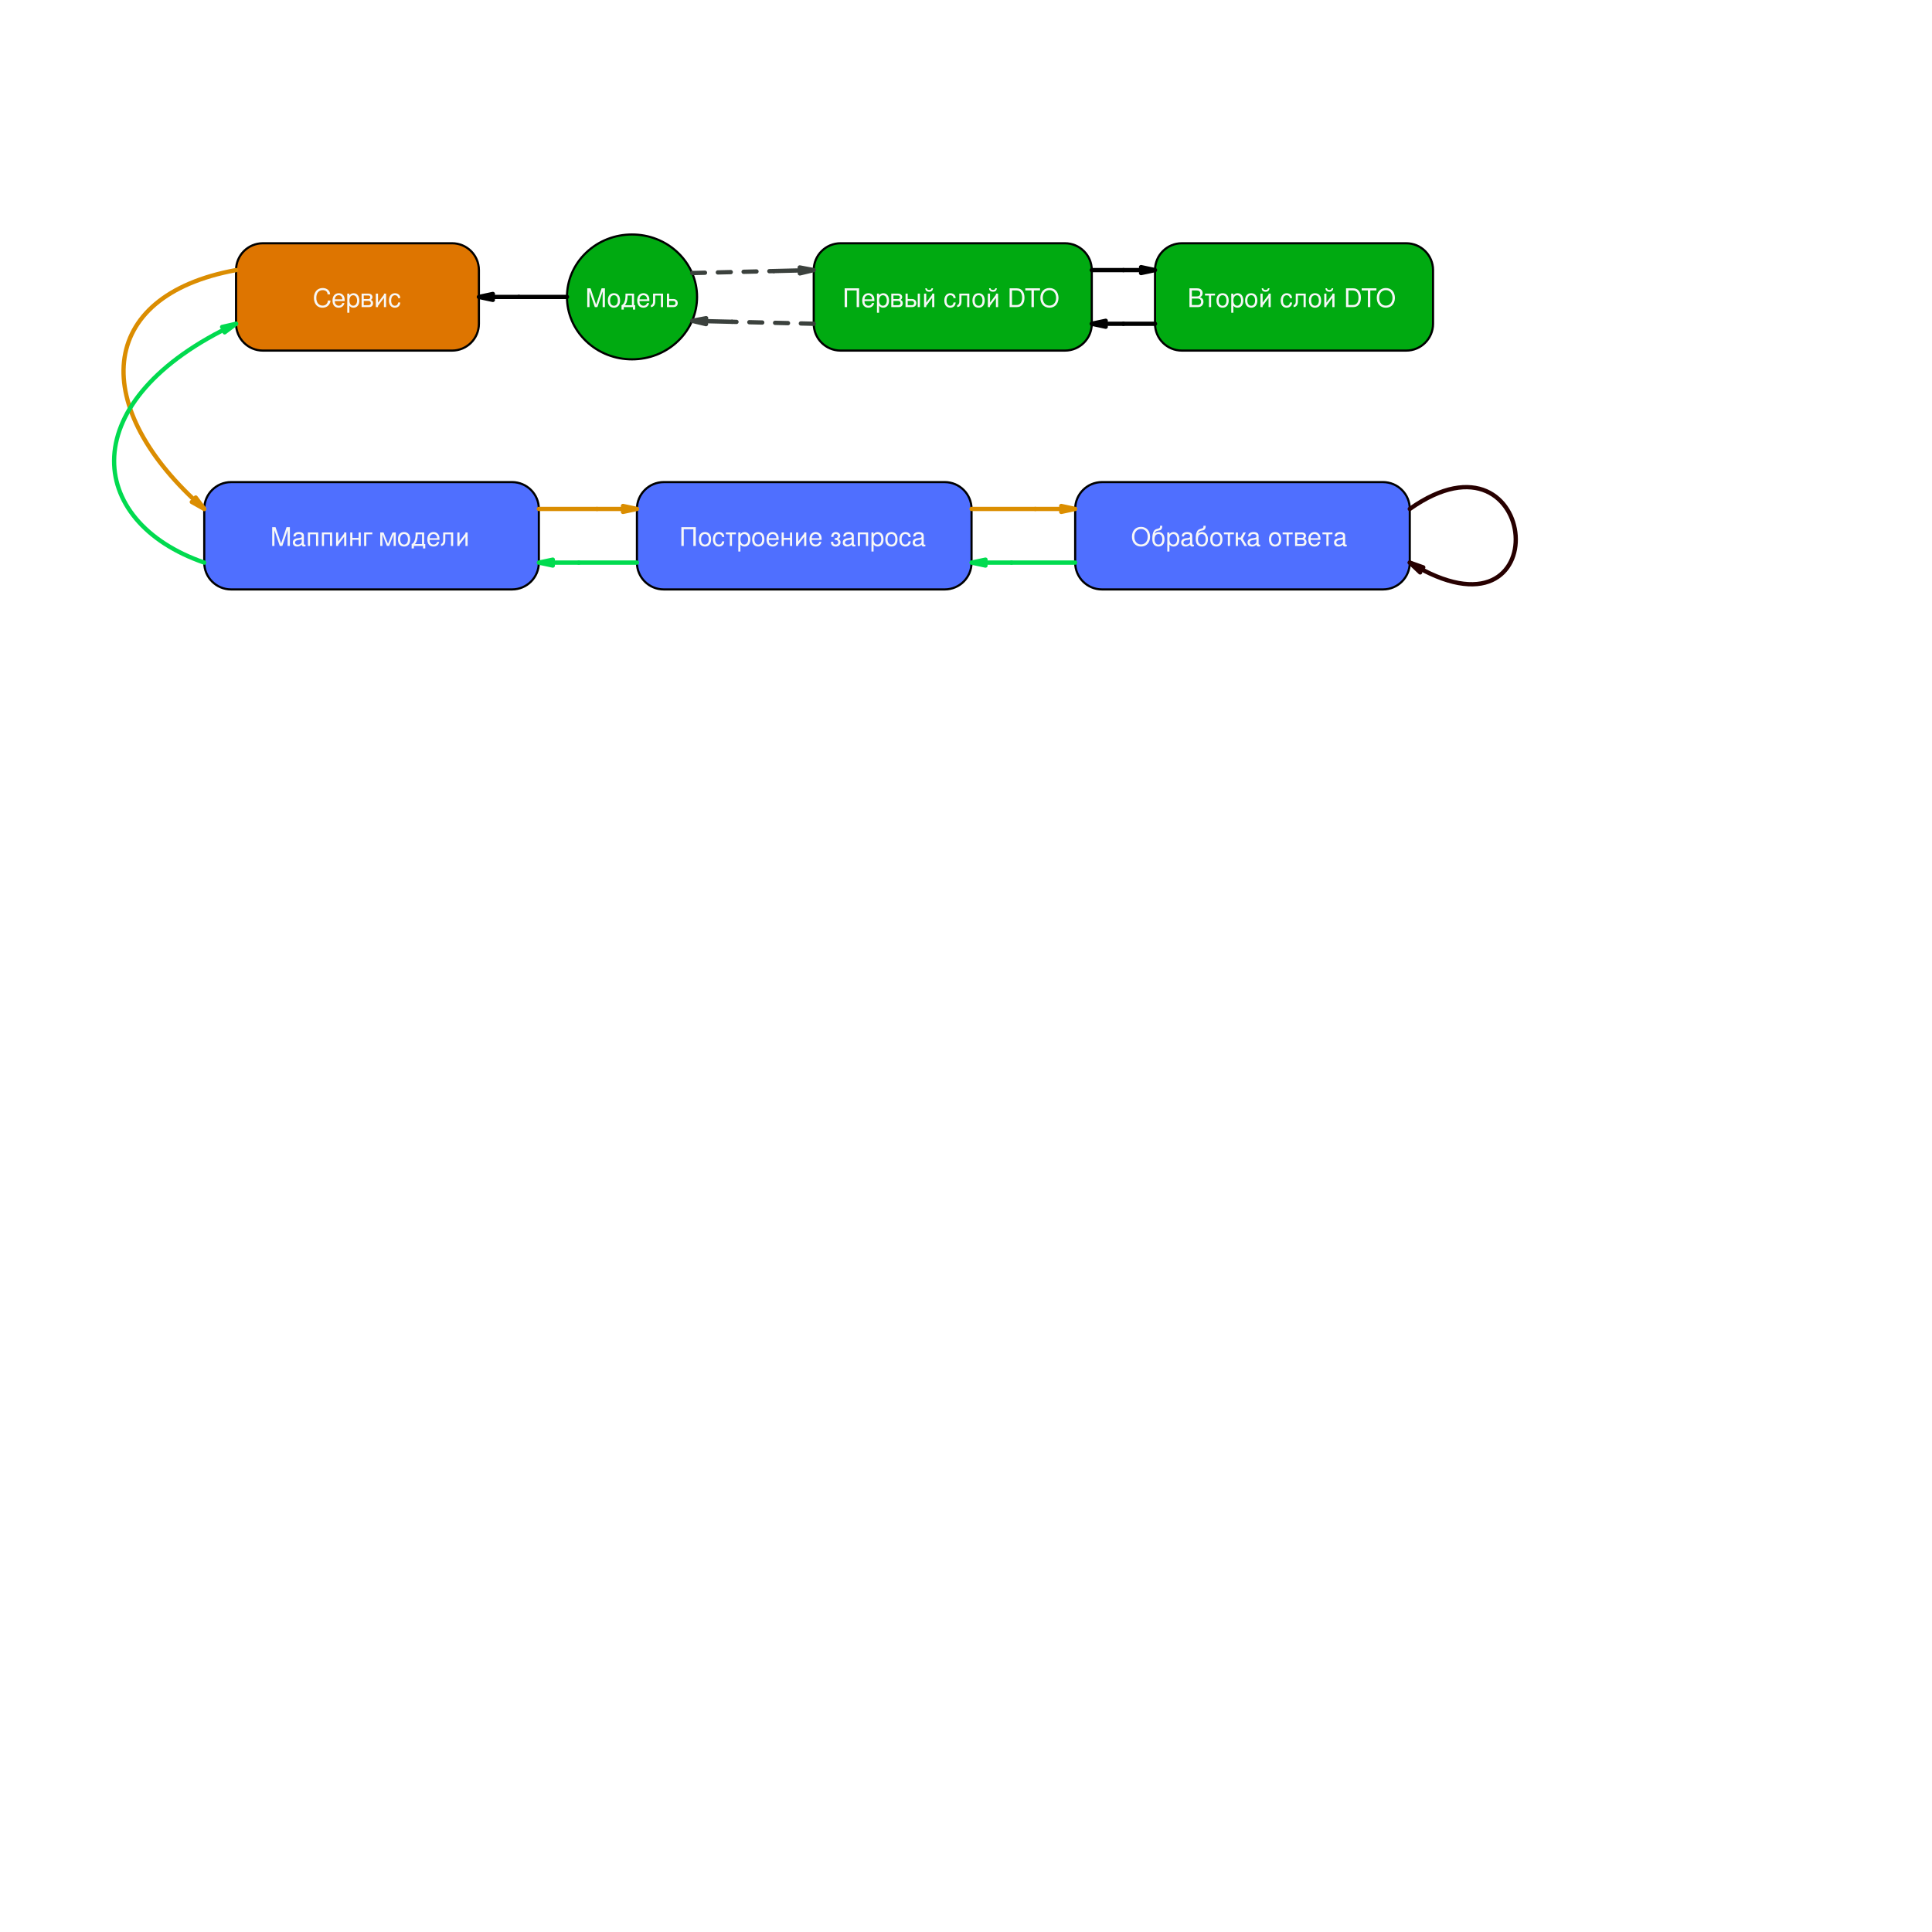
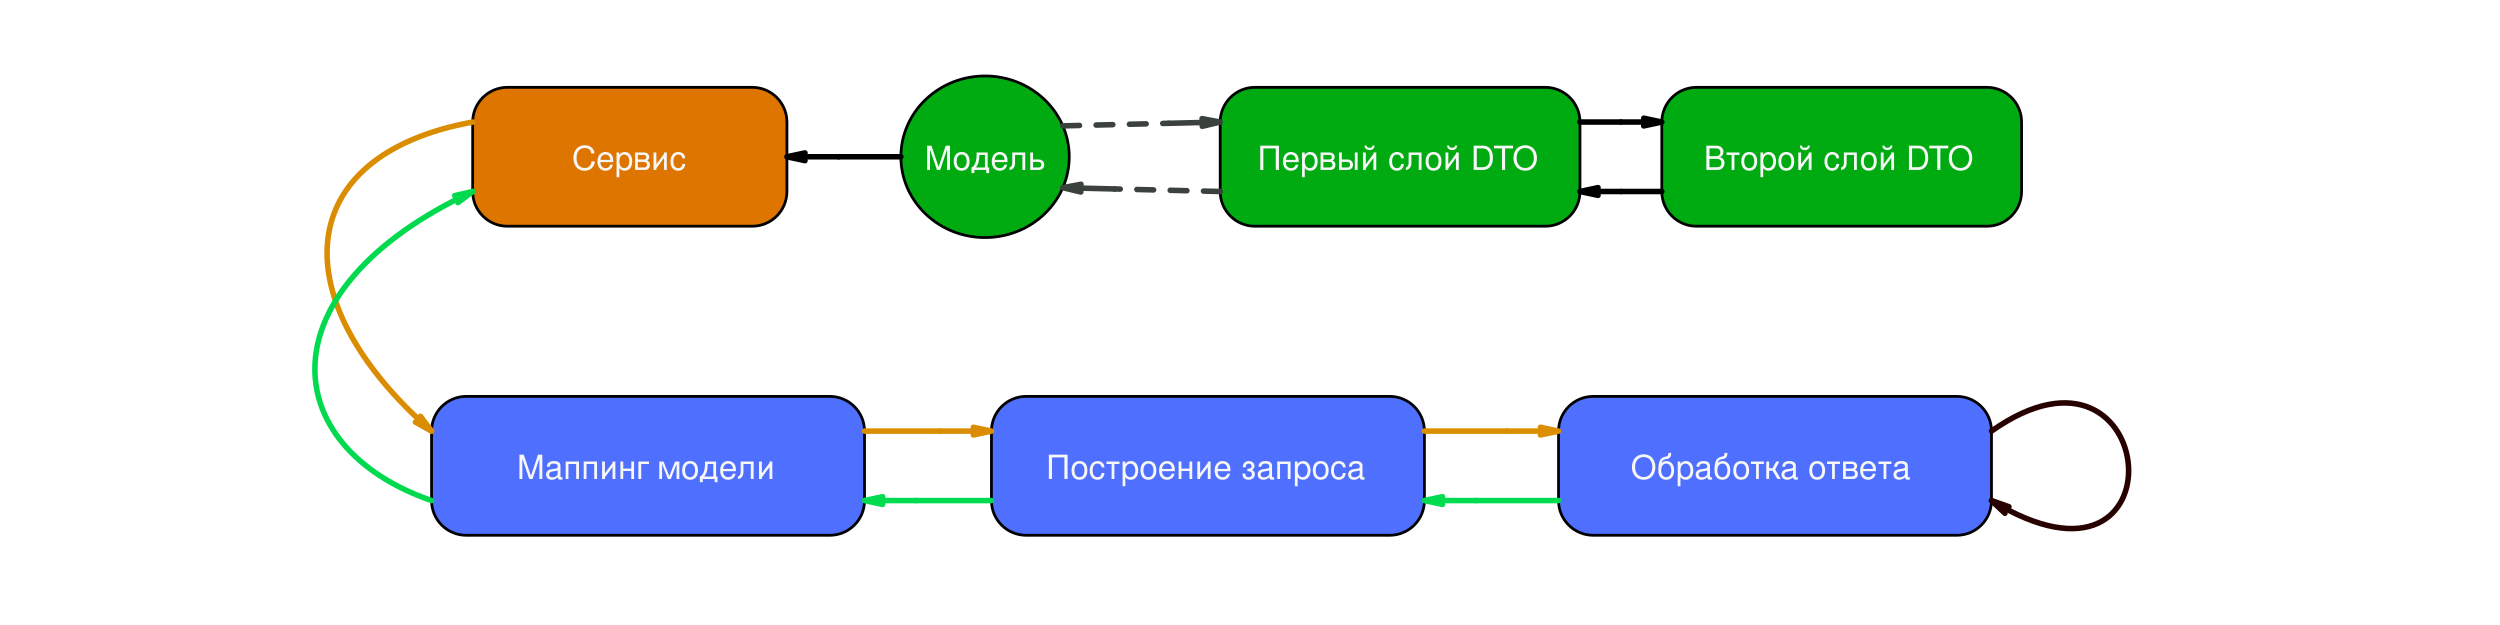
- <svg xmlns="http://www.w3.org/2000/svg" width="900" height="900">
-   <path d="M 107.65 274.58 C 100.75 274.58 95.15 268.99 95.15 262.08 L 95.15 237.08 C 95.15 230.18 100.75 224.58 107.65 224.58 L 238.52 224.58 C 245.43 224.58 251.02 230.18 251.02 237.08 L 251.02 262.08 C 251.02 268.99 245.43 274.58 238.52 274.58 Z M 107.65 274.58" stroke-width="1.00" stroke="black" stroke-linecap="round" stroke-linejoin="round" fill="#4f6fff" />
-   <text x="125.91" y="254.32" font-family="Helvetica" font-size="12.00px" fill="#f7f7f7" opacity="1.00">Маппинг модели</text>
-   <path d="M 309.21 274.58 C 302.31 274.58 296.71 268.99 296.71 262.08 L 296.71 237.08 C 296.71 230.18 302.31 224.58 309.21 224.58 L 440.08 224.58 C 446.99 224.58 452.58 230.18 452.58 237.08 L 452.58 262.08 C 452.58 268.99 446.99 274.58 440.08 274.58 Z M 309.21 274.58" stroke-width="1.00" stroke="black" stroke-linecap="round" stroke-linejoin="round" fill="#4f6fff" />
-   <text x="316.44" y="254.32" font-family="Helvetica" font-size="12.00px" fill="#f7f7f7" opacity="1.00">Построение запроса</text>
-   <path d="M 513.36 274.58 C 506.46 274.58 500.86 268.99 500.86 262.08 L 500.86 237.08 C 500.86 230.18 506.46 224.58 513.36 224.58 L 644.23 224.58 C 651.14 224.58 656.73 230.18 656.73 237.08 L 656.73 262.08 C 656.73 268.99 651.14 274.58 644.23 274.58 Z M 513.36 274.58" stroke-width="1.00" stroke="black" stroke-linecap="round" stroke-linejoin="round" fill="#4f6fff" />
-   <text x="526.86" y="254.32" font-family="Helvetica" font-size="12.00px" fill="#f7f7f7" opacity="1.00">Обработка ответа</text>
-   <path d="M 656.73 237.08 C 717.86 193.90 727.10 305.13 656.73 262.08" stroke-width="2.00" stroke="#270000" stroke-linecap="round" stroke-linejoin="round" fill="none" />
-   <path d="M 663.00 264.30 L 656.73 262.08 L 661.56 266.65" stroke-width="2.00" stroke="#270000" stroke-linecap="round" stroke-linejoin="round" fill="none" />
-   <path d="M 315.84 117.75 C 327.68 129.11 327.68 147.53 315.84 158.88 C 304.01 170.24 284.82 170.24 272.99 158.88 C 261.16 147.53 261.16 129.11 272.99 117.75 C 284.82 106.39 304.01 106.39 315.84 117.75" stroke-width="1.00" stroke="black" stroke-linecap="round" stroke-linejoin="round" fill="#00aa11" />
-   <text x="272.67" y="143.06" font-family="Helvetica" font-size="12.00px" fill="#f7f7f7" opacity="1.00">Модель</text>
-   <path d="M 391.57 163.32 C 384.67 163.32 379.07 157.72 379.07 150.82 L 379.07 125.82 C 379.07 118.91 384.67 113.32 391.57 113.32 L 496.09 113.32 C 502.99 113.32 508.59 118.91 508.59 125.82 L 508.59 150.82 C 508.59 157.72 502.99 163.32 496.09 163.32 Z M 391.57 163.32" stroke-width="1.00" stroke="black" stroke-linecap="round" stroke-linejoin="round" fill="#00aa11" />
-   <text x="392.52" y="143.06" font-family="Helvetica" font-size="12.00px" fill="#f7f7f7" opacity="1.00">Первый слой DTO</text>
-   <path d="M 550.55 163.32 C 543.64 163.32 538.05 157.72 538.05 150.82 L 538.05 125.82 C 538.05 118.91 543.64 113.32 550.55 113.32 L 655.07 113.32 C 661.97 113.32 667.57 118.91 667.57 125.82 L 667.57 150.82 C 667.57 157.72 661.97 163.32 655.07 163.32 Z M 550.55 163.32" stroke-width="1.00" stroke="black" stroke-linecap="round" stroke-linejoin="round" fill="#00aa11" />
-   <text x="553.12" y="143.06" font-family="Helvetica" font-size="12.00px" fill="#f7f7f7" opacity="1.00">Второй слой DTO</text>
-   <path d="M 508.59 125.82 L 523.32 125.82" stroke-width="2.00" stroke="black" stroke-linecap="round" stroke-linejoin="round" fill="none" />
-   <path d="M 523.32 125.82 L 538.05 125.82 M 531.55 127.20 L 538.05 125.82 L 531.55 124.44" stroke-width="2.00" stroke="black" stroke-linecap="round" stroke-linejoin="round" fill="none" />
-   <path d="M 538.05 150.82 L 523.32 150.82" stroke-width="2.00" stroke="black" stroke-linecap="round" stroke-linejoin="round" fill="none" />
-   <path d="M 523.32 150.82 L 508.59 150.82 M 515.09 149.44 L 508.59 150.82 L 515.09 152.20" stroke-width="2.00" stroke="black" stroke-linecap="round" stroke-linejoin="round" fill="none" />
-   <path d="M 322.41 127.19 L 360.47 126.27" stroke-width="2.00" stroke="#3b413d" stroke-linecap="round" stroke-linejoin="round" stroke-dasharray="6.00,6.00" fill="none" />
-   <path d="M 360.47 126.27 L 379.07 125.82 M 372.60 127.36 L 379.07 125.82 L 372.54 124.59" stroke-width="2.00" stroke="#3b413d" stroke-linecap="round" stroke-linejoin="round" fill="none" />
-   <path d="M 379.07 150.82 L 341.01 149.90" stroke-width="2.00" stroke="#3b413d" stroke-linecap="round" stroke-linejoin="round" stroke-dasharray="6.00,6.00" fill="none" />
-   <path d="M 341.01 149.90 L 322.41 149.45 M 328.94 148.22 L 322.41 149.45 L 328.88 150.99" stroke-width="2.00" stroke="#3b413d" stroke-linecap="round" stroke-linejoin="round" fill="none" />
-   <path d="M 251.02 237.08 L 278.11 237.08" stroke-width="2.00" stroke="#da8d00" stroke-linecap="round" stroke-linejoin="round" fill="none" />
-   <path d="M 278.11 237.08 L 296.71 237.08 M 290.21 238.46 L 296.71 237.08 L 290.21 235.70" stroke-width="2.00" stroke="#da8d00" stroke-linecap="round" stroke-linejoin="round" fill="none" />
-   <path d="M 452.58 237.08 L 482.26 237.08" stroke-width="2.00" stroke="#db8e00" stroke-linecap="round" stroke-linejoin="round" fill="none" />
-   <path d="M 482.26 237.08 L 500.86 237.08 M 494.36 238.46 L 500.86 237.08 L 494.36 235.70" stroke-width="2.00" stroke="#db8e00" stroke-linecap="round" stroke-linejoin="round" fill="none" />
-   <path d="M 500.86 262.08 L 471.18 262.08" stroke-width="2.00" stroke="#00db4f" stroke-linecap="round" stroke-linejoin="round" fill="none" />
-   <path d="M 471.18 262.08 L 452.58 262.08 M 459.08 260.70 L 452.58 262.08 L 459.08 263.46" stroke-width="2.00" stroke="#00db4f" stroke-linecap="round" stroke-linejoin="round" fill="none" />
-   <path d="M 296.71 262.08 L 269.62 262.08" stroke-width="2.00" stroke="#00db4f" stroke-linecap="round" stroke-linejoin="round" fill="none" />
-   <path d="M 269.62 262.08 L 251.02 262.08 M 257.52 260.70 L 251.02 262.08 L 257.52 263.46" stroke-width="2.00" stroke="#00db4f" stroke-linecap="round" stroke-linejoin="round" fill="none" />
-   <path d="M 122.46 163.32 C 115.56 163.32 109.96 157.72 109.96 150.82 L 109.96 125.82 C 109.96 118.91 115.56 113.32 122.46 113.32 L 210.59 113.32 C 217.49 113.32 223.09 118.91 223.09 125.82 L 223.09 150.82 C 223.09 157.72 217.49 163.32 210.59 163.32 Z M 122.46 163.32" stroke-width="1.00" stroke="black" stroke-linecap="round" stroke-linejoin="round" fill="#de7500" />
-   <text x="145.73" y="143.06" font-family="Helvetica" font-size="12.00px" fill="#f7f7f7" opacity="1.00">Сервис</text>
-   <path d="M 264.12 138.32 L 241.69 138.32" stroke-width="2.00" stroke="black" stroke-linecap="round" stroke-linejoin="round" fill="none" />
-   <path d="M 241.69 138.32 L 223.09 138.32 M 229.59 136.94 L 223.09 138.32 L 229.59 139.70" stroke-width="2.00" stroke="black" stroke-linecap="round" stroke-linejoin="round" fill="none" />
-   <path d="M 109.96 125.82 C 44.42 137.82 41.34 190.02 95.15 237.08" stroke-width="2.00" stroke="#db8d01" stroke-linecap="round" stroke-linejoin="round" fill="none" />
-   <path d="M 89.35 233.84 L 95.15 237.08 L 91.17 231.76" stroke-width="2.00" stroke="#db8d01" stroke-linecap="round" stroke-linejoin="round" fill="none" />
-   <path d="M 95.15 262.08 C 39.55 242.91 33.99 186.25 109.96 150.82" stroke-width="2.00" stroke="#01da4f" stroke-linecap="round" stroke-linejoin="round" fill="none" />
-   <path d="M 104.65 154.82 L 109.96 150.82 L 103.48 152.31" stroke-width="2.00" stroke="#01da4f" stroke-linecap="round" stroke-linejoin="round" fill="none" />
+ <svg xmlns="http://www.w3.org/2000/svg" width="900" height="225">
+   <path d="M 167.86 192.70 C 160.95 192.70 155.36 187.11 155.36 180.20 L 155.36 155.20 C 155.36 148.30 160.95 142.70 167.86 142.70 L 298.73 142.70 C 305.63 142.70 311.23 148.30 311.23 155.20 L 311.23 180.20 C 311.23 187.11 305.63 192.70 298.73 192.70 Z M 167.86 192.70" stroke-width="1.00" stroke="black" stroke-linecap="round" stroke-linejoin="round" fill="#4f6fff" />
+   <text x="186.11" y="172.44" font-family="Helvetica" font-size="12.00px" fill="#f7f7f7" opacity="1.00">Маппинг модели</text>
+   <path d="M 369.42 192.70 C 362.51 192.70 356.92 187.11 356.92 180.20 L 356.92 155.20 C 356.92 148.30 362.51 142.70 369.42 142.70 L 500.29 142.70 C 507.19 142.70 512.79 148.30 512.79 155.20 L 512.79 180.20 C 512.79 187.11 507.19 192.70 500.29 192.70 Z M 369.42 192.70" stroke-width="1.00" stroke="black" stroke-linecap="round" stroke-linejoin="round" fill="#4f6fff" />
+   <text x="376.64" y="172.44" font-family="Helvetica" font-size="12.00px" fill="#f7f7f7" opacity="1.00">Построение запроса</text>
+   <path d="M 573.57 192.70 C 566.66 192.70 561.07 187.11 561.07 180.20 L 561.07 155.20 C 561.07 148.30 566.66 142.70 573.57 142.70 L 704.44 142.70 C 711.34 142.70 716.94 148.30 716.94 155.20 L 716.94 180.20 C 716.94 187.11 711.34 192.70 704.44 192.70 Z M 573.57 192.70" stroke-width="1.00" stroke="black" stroke-linecap="round" stroke-linejoin="round" fill="#4f6fff" />
+   <text x="587.06" y="172.44" font-family="Helvetica" font-size="12.00px" fill="#f7f7f7" opacity="1.00">Обработка ответа</text>
+   <path d="M 716.94 155.20 C 778.06 112.02 787.30 223.25 716.94 180.20" stroke-width="2.00" stroke="#270000" stroke-linecap="round" stroke-linejoin="round" fill="none" />
+   <path d="M 723.20 182.42 L 716.94 180.20 L 721.76 184.77" stroke-width="2.00" stroke="#270000" stroke-linecap="round" stroke-linejoin="round" fill="none" />
+   <path d="M 376.05 35.87 C 387.88 47.23 387.88 65.64 376.05 77.00 C 364.21 88.36 345.03 88.36 333.19 77.00 C 321.36 65.64 321.36 47.23 333.19 35.87 C 345.03 24.51 364.21 24.51 376.05 35.87" stroke-width="1.00" stroke="black" stroke-linecap="round" stroke-linejoin="round" fill="#00aa11" />
+   <text x="332.87" y="61.18" font-family="Helvetica" font-size="12.00px" fill="#f7f7f7" opacity="1.00">Модель</text>
+   <path d="M 451.77 81.44 C 444.87 81.44 439.27 75.84 439.27 68.94 L 439.27 43.94 C 439.27 37.03 444.87 31.44 451.77 31.44 L 556.29 31.44 C 563.20 31.44 568.79 37.03 568.79 43.94 L 568.79 68.94 C 568.79 75.84 563.20 81.44 556.29 81.44 Z M 451.77 81.44" stroke-width="1.00" stroke="black" stroke-linecap="round" stroke-linejoin="round" fill="#00aa11" />
+   <text x="452.73" y="61.18" font-family="Helvetica" font-size="12.00px" fill="#f7f7f7" opacity="1.00">Первый слой DTO</text>
+   <path d="M 610.75 81.44 C 603.84 81.44 598.25 75.84 598.25 68.94 L 598.25 43.94 C 598.25 37.03 603.84 31.44 610.75 31.44 L 715.27 31.44 C 722.17 31.44 727.77 37.03 727.77 43.94 L 727.77 68.94 C 727.77 75.84 722.17 81.44 715.27 81.44 Z M 610.75 81.44" stroke-width="1.00" stroke="black" stroke-linecap="round" stroke-linejoin="round" fill="#00aa11" />
+   <text x="613.32" y="61.18" font-family="Helvetica" font-size="12.00px" fill="#f7f7f7" opacity="1.00">Второй слой DTO</text>
+   <path d="M 568.79 43.94 L 583.52 43.94" stroke-width="2.00" stroke="black" stroke-linecap="round" stroke-linejoin="round" fill="none" />
+   <path d="M 583.52 43.94 L 598.25 43.94 M 591.75 45.32 L 598.25 43.94 L 591.75 42.55" stroke-width="2.00" stroke="black" stroke-linecap="round" stroke-linejoin="round" fill="none" />
+   <path d="M 598.25 68.94 L 583.52 68.94" stroke-width="2.00" stroke="black" stroke-linecap="round" stroke-linejoin="round" fill="none" />
+   <path d="M 583.52 68.94 L 568.79 68.94 M 575.29 67.55 L 568.79 68.94 L 575.29 70.32" stroke-width="2.00" stroke="black" stroke-linecap="round" stroke-linejoin="round" fill="none" />
+   <path d="M 382.61 45.31 L 420.68 44.39" stroke-width="2.00" stroke="#3b413d" stroke-linecap="round" stroke-linejoin="round" stroke-dasharray="6.00,6.00" fill="none" />
+   <path d="M 420.68 44.39 L 439.27 43.94 M 432.81 45.47 L 439.27 43.94 L 432.74 42.71" stroke-width="2.00" stroke="#3b413d" stroke-linecap="round" stroke-linejoin="round" fill="none" />
+   <path d="M 439.27 68.94 L 401.21 68.02" stroke-width="2.00" stroke="#3b413d" stroke-linecap="round" stroke-linejoin="round" stroke-dasharray="6.00,6.00" fill="none" />
+   <path d="M 401.21 68.02 L 382.61 67.57 M 389.15 66.34 L 382.61 67.57 L 389.08 69.11" stroke-width="2.00" stroke="#3b413d" stroke-linecap="round" stroke-linejoin="round" fill="none" />
+   <path d="M 311.23 155.20 L 338.32 155.20" stroke-width="2.00" stroke="#da8d00" stroke-linecap="round" stroke-linejoin="round" fill="none" />
+   <path d="M 338.32 155.20 L 356.92 155.20 M 350.42 156.58 L 356.92 155.20 L 350.42 153.82" stroke-width="2.00" stroke="#da8d00" stroke-linecap="round" stroke-linejoin="round" fill="none" />
+   <path d="M 512.79 155.20 L 542.47 155.20" stroke-width="2.00" stroke="#db8e00" stroke-linecap="round" stroke-linejoin="round" fill="none" />
+   <path d="M 542.47 155.20 L 561.07 155.20 M 554.57 156.58 L 561.07 155.20 L 554.57 153.82" stroke-width="2.00" stroke="#db8e00" stroke-linecap="round" stroke-linejoin="round" fill="none" />
+   <path d="M 561.07 180.20 L 531.39 180.20" stroke-width="2.00" stroke="#00db4f" stroke-linecap="round" stroke-linejoin="round" fill="none" />
+   <path d="M 531.39 180.20 L 512.79 180.20 M 519.29 178.82 L 512.79 180.20 L 519.29 181.58" stroke-width="2.00" stroke="#00db4f" stroke-linecap="round" stroke-linejoin="round" fill="none" />
+   <path d="M 356.92 180.20 L 329.83 180.20" stroke-width="2.00" stroke="#00db4f" stroke-linecap="round" stroke-linejoin="round" fill="none" />
+   <path d="M 329.83 180.20 L 311.23 180.20 M 317.73 178.82 L 311.23 180.20 L 317.73 181.58" stroke-width="2.00" stroke="#00db4f" stroke-linecap="round" stroke-linejoin="round" fill="none" />
+   <path d="M 182.66 81.44 C 175.76 81.44 170.16 75.84 170.16 68.94 L 170.16 43.94 C 170.16 37.03 175.76 31.44 182.66 31.44 L 270.79 31.44 C 277.70 31.44 283.29 37.03 283.29 43.94 L 283.29 68.94 C 283.29 75.84 277.70 81.44 270.79 81.44 Z M 182.66 81.44" stroke-width="1.00" stroke="black" stroke-linecap="round" stroke-linejoin="round" fill="#de7500" />
+   <text x="205.93" y="61.18" font-family="Helvetica" font-size="12.00px" fill="#f7f7f7" opacity="1.00">Сервис</text>
+   <path d="M 324.32 56.44 L 301.89 56.44" stroke-width="2.00" stroke="black" stroke-linecap="round" stroke-linejoin="round" fill="none" />
+   <path d="M 301.89 56.44 L 283.29 56.44 M 289.79 55.05 L 283.29 56.44 L 289.79 57.82" stroke-width="2.00" stroke="black" stroke-linecap="round" stroke-linejoin="round" fill="none" />
+   <path d="M 170.16 43.94 C 104.62 55.94 101.54 108.14 155.36 155.20" stroke-width="2.00" stroke="#db8d01" stroke-linecap="round" stroke-linejoin="round" fill="none" />
+   <path d="M 149.55 151.96 L 155.36 155.20 L 151.37 149.88" stroke-width="2.00" stroke="#db8d01" stroke-linecap="round" stroke-linejoin="round" fill="none" />
+   <path d="M 155.36 180.20 C 99.76 161.03 94.19 104.37 170.16 68.94" stroke-width="2.00" stroke="#01da4f" stroke-linecap="round" stroke-linejoin="round" fill="none" />
+   <path d="M 164.85 72.94 L 170.16 68.94 L 163.69 70.43" stroke-width="2.00" stroke="#01da4f" stroke-linecap="round" stroke-linejoin="round" fill="none" />
</svg>
